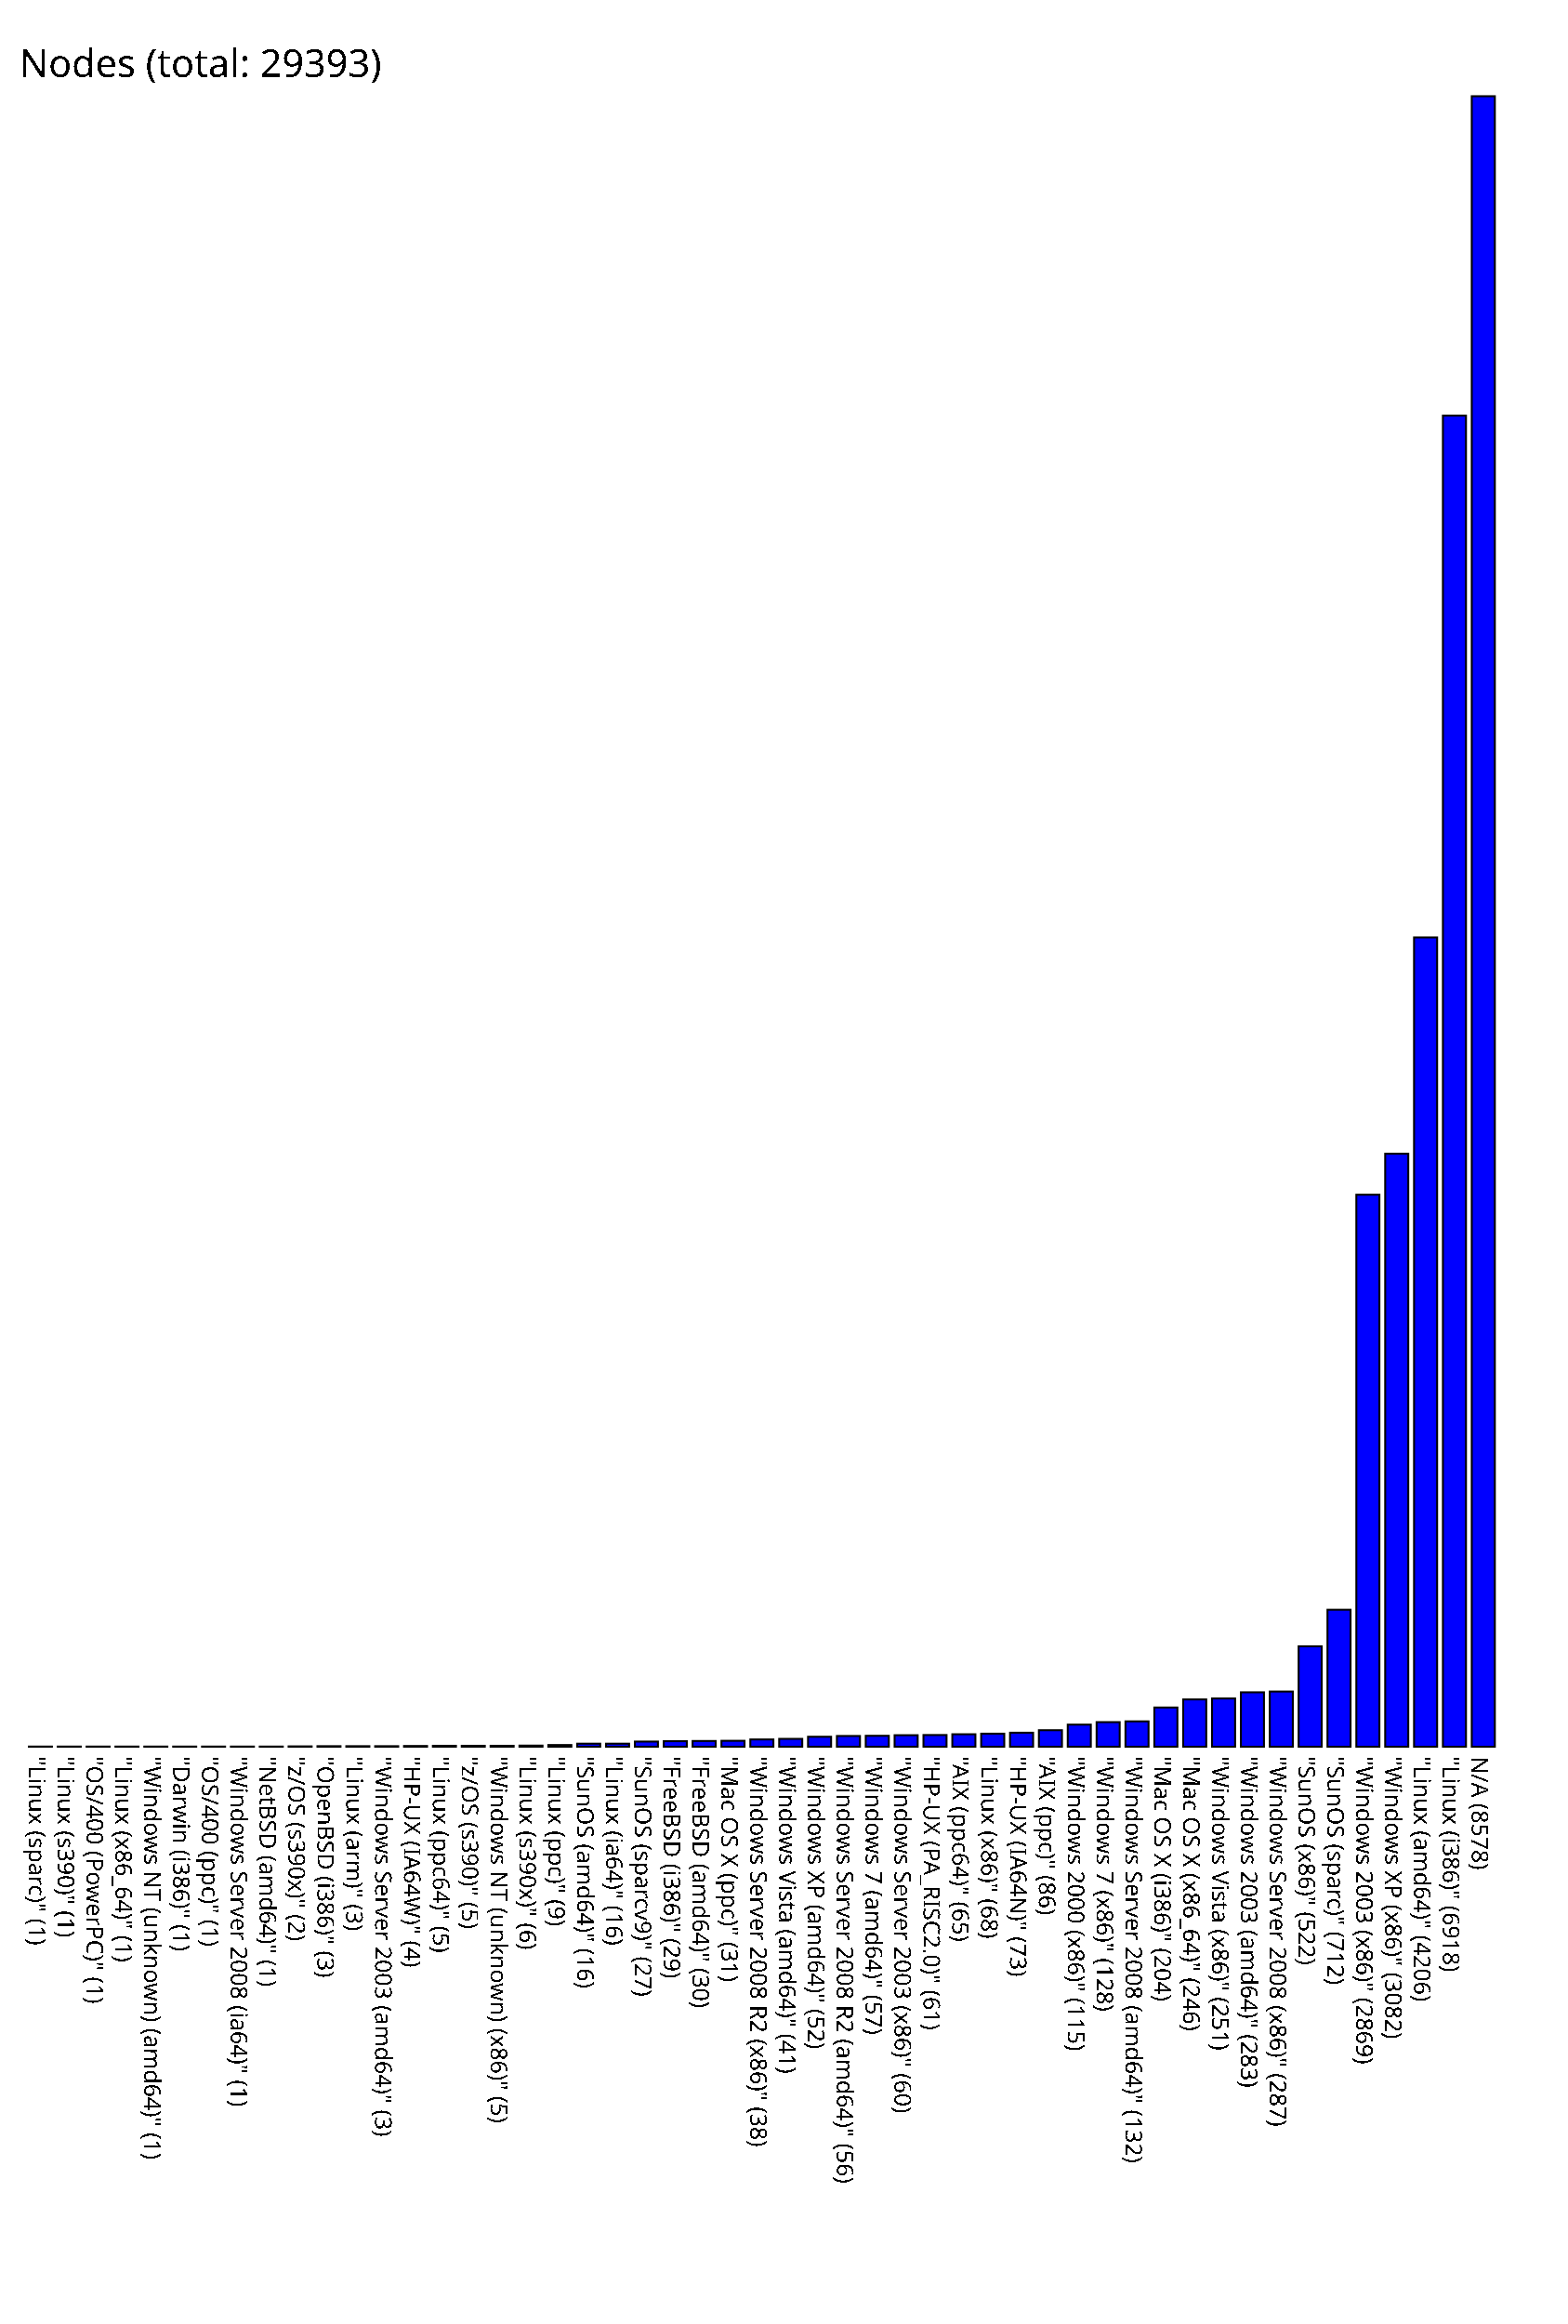
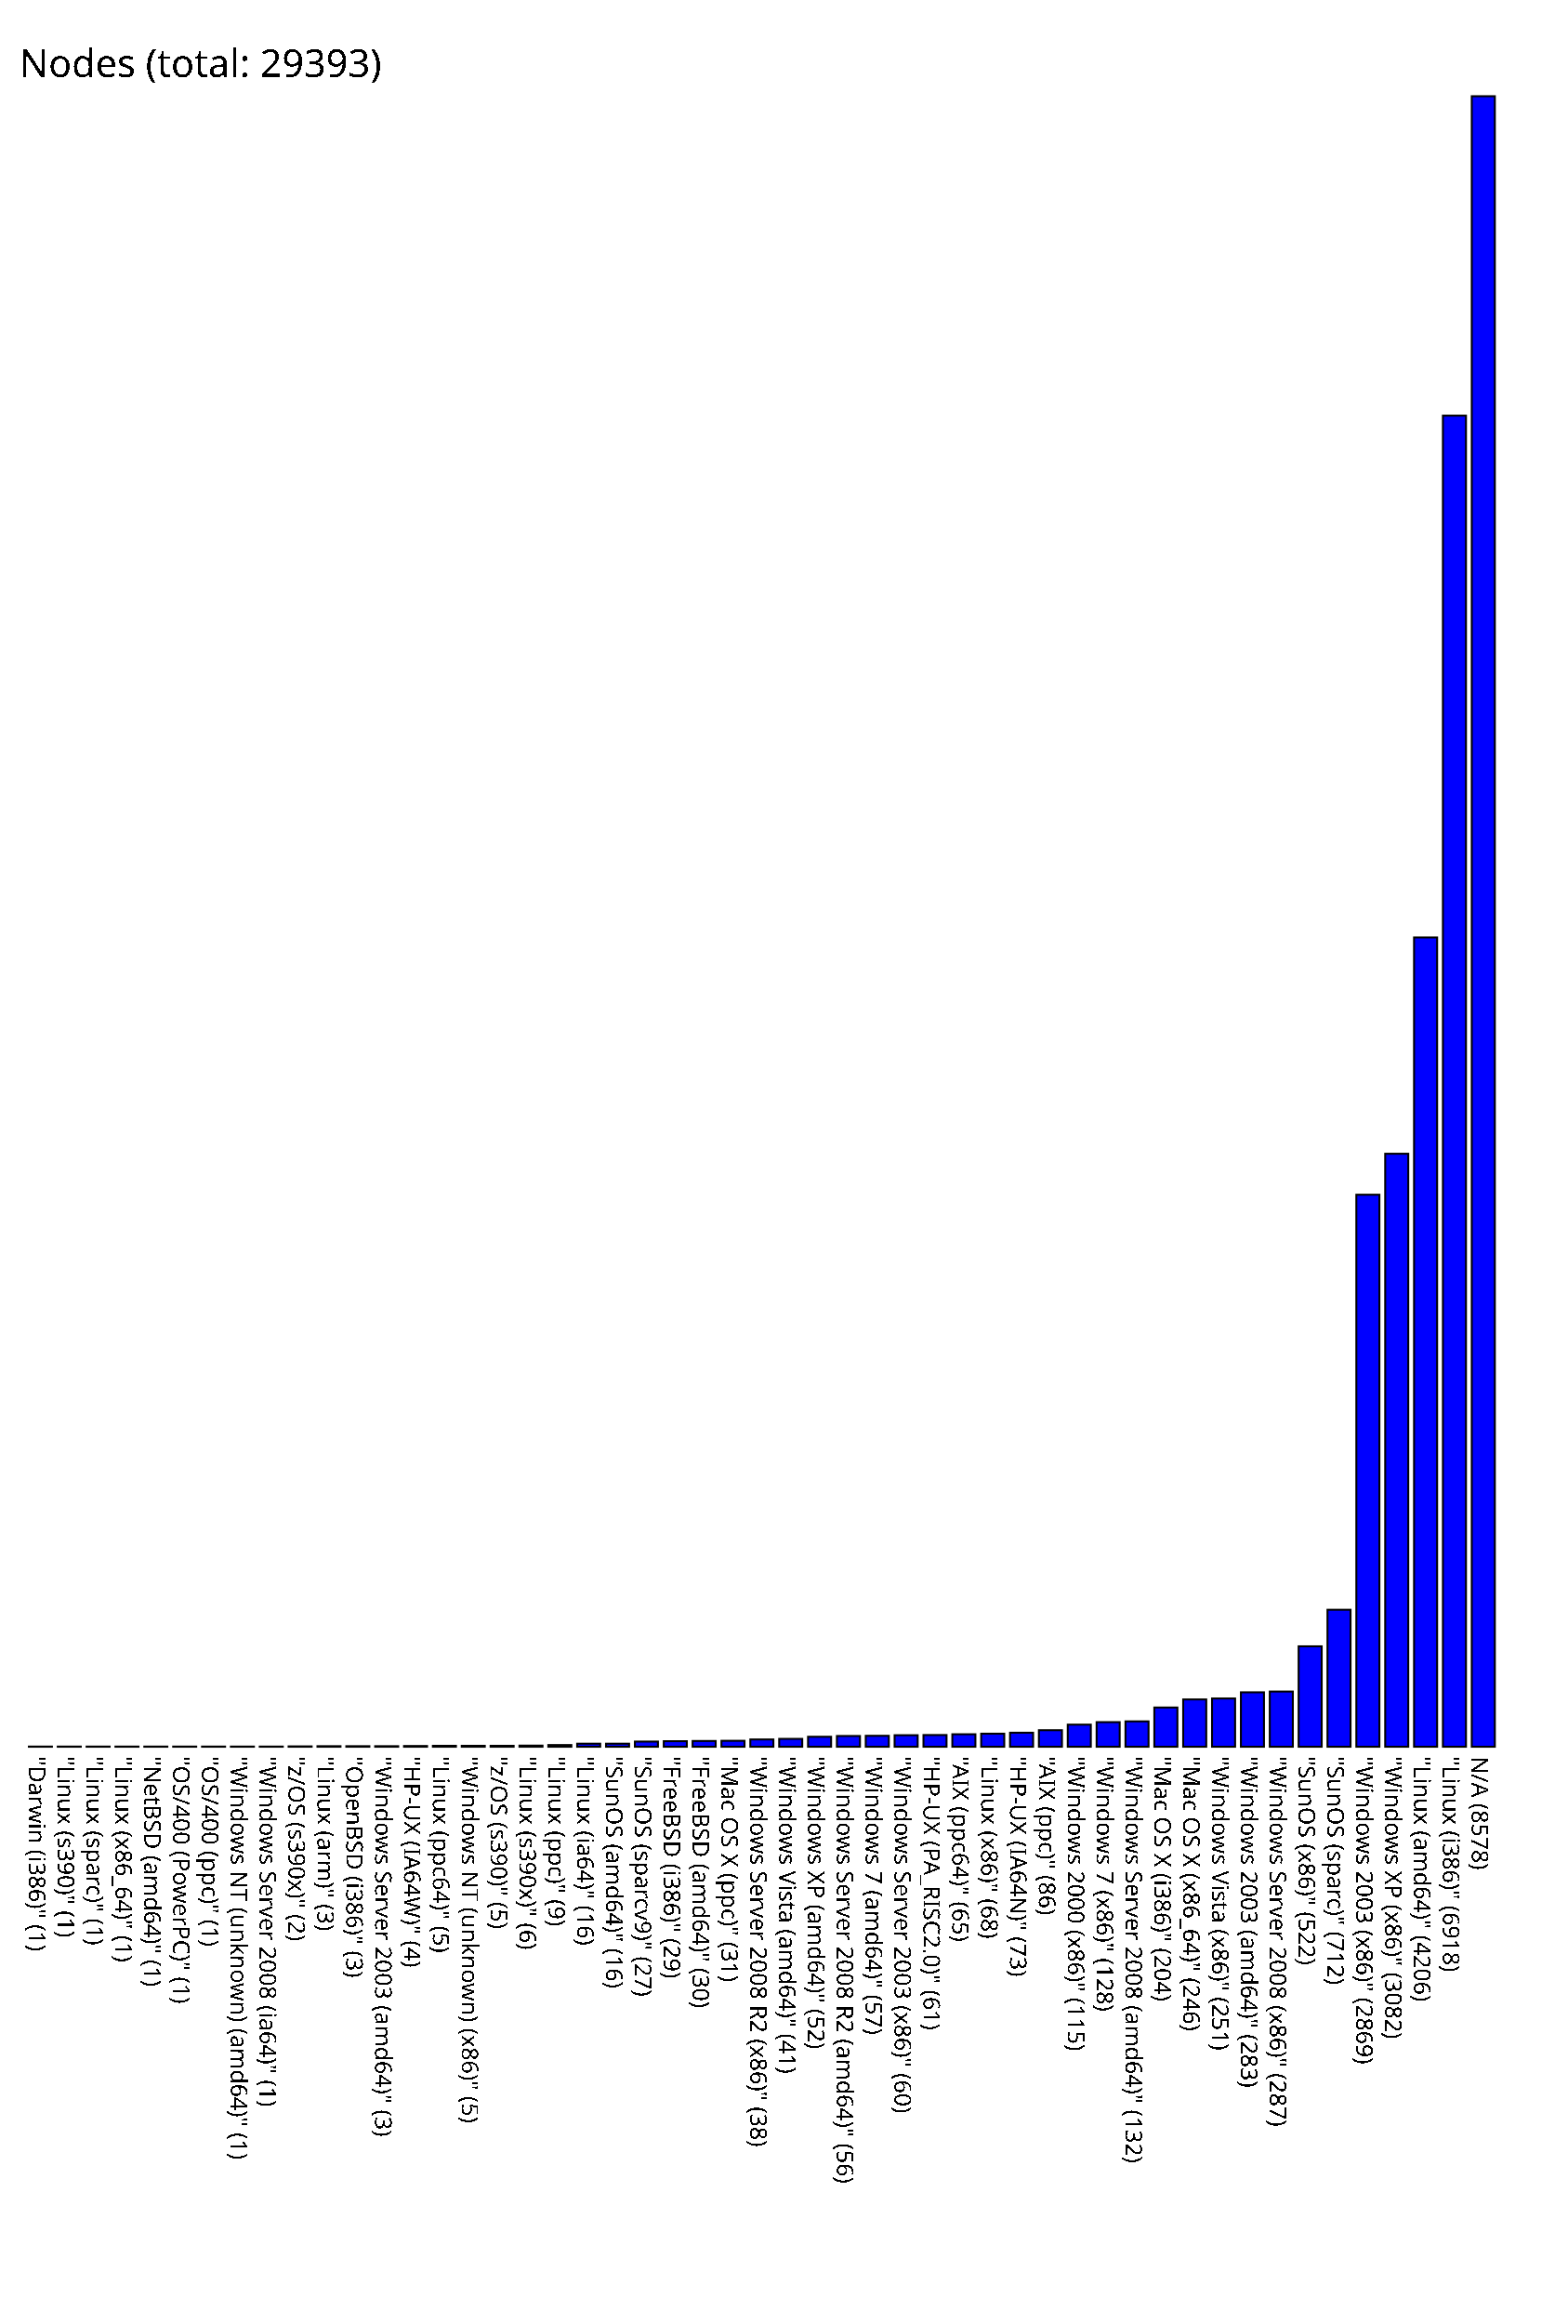
<svg xmlns="http://www.w3.org/2000/svg" version="1.1" preserveAspectRatio="xMidYMid meet" viewBox="0 0 815 1207.8">
  <rect fill="blue" height="0.1" stroke="black" width="12" x="15" y="907.7" />
-   <text x="15" y="912.8" font-family="Tahoma" font-size="12" transform="rotate(90 15,912.8)" text-rendering="optimizeSpeed" fill="#000000;">"Linux (sparc)" (1)</text>
+   <text x="15" y="912.8" font-family="Tahoma" font-size="12" transform="rotate(90 15,912.8)" text-rendering="optimizeSpeed" fill="#000000;">"Darwin (i386)" (1)</text>
  <rect fill="blue" height="0.1" stroke="black" width="12" x="30" y="907.7" />
  <text x="30" y="912.8" font-family="Tahoma" font-size="12" transform="rotate(90 30,912.8)" text-rendering="optimizeSpeed" fill="#000000;">"Linux (s390)" (1)</text>
  <rect fill="blue" height="0.1" stroke="black" width="12" x="45" y="907.7" />
-   <text x="45" y="912.8" font-family="Tahoma" font-size="12" transform="rotate(90 45,912.8)" text-rendering="optimizeSpeed" fill="#000000;">"OS/400 (PowerPC)" (1)</text>
+   <text x="45" y="912.8" font-family="Tahoma" font-size="12" transform="rotate(90 45,912.8)" text-rendering="optimizeSpeed" fill="#000000;">"Linux (sparc)" (1)</text>
  <rect fill="blue" height="0.1" stroke="black" width="12" x="60" y="907.7" />
  <text x="60" y="912.8" font-family="Tahoma" font-size="12" transform="rotate(90 60,912.8)" text-rendering="optimizeSpeed" fill="#000000;">"Linux (x86_64)" (1)</text>
  <rect fill="blue" height="0.1" stroke="black" width="12" x="75" y="907.7" />
-   <text x="75" y="912.8" font-family="Tahoma" font-size="12" transform="rotate(90 75,912.8)" text-rendering="optimizeSpeed" fill="#000000;">"Windows NT (unknown) (amd64)" (1)</text>
+   <text x="75" y="912.8" font-family="Tahoma" font-size="12" transform="rotate(90 75,912.8)" text-rendering="optimizeSpeed" fill="#000000;">"NetBSD (amd64)" (1)</text>
  <rect fill="blue" height="0.1" stroke="black" width="12" x="90" y="907.7" />
-   <text x="90" y="912.8" font-family="Tahoma" font-size="12" transform="rotate(90 90,912.8)" text-rendering="optimizeSpeed" fill="#000000;">"Darwin (i386)" (1)</text>
+   <text x="90" y="912.8" font-family="Tahoma" font-size="12" transform="rotate(90 90,912.8)" text-rendering="optimizeSpeed" fill="#000000;">"OS/400 (PowerPC)" (1)</text>
  <rect fill="blue" height="0.1" stroke="black" width="12" x="105" y="907.7" />
  <text x="105" y="912.8" font-family="Tahoma" font-size="12" transform="rotate(90 105,912.8)" text-rendering="optimizeSpeed" fill="#000000;">"OS/400 (ppc)" (1)</text>
  <rect fill="blue" height="0.1" stroke="black" width="12" x="120" y="907.7" />
-   <text x="120" y="912.8" font-family="Tahoma" font-size="12" transform="rotate(90 120,912.8)" text-rendering="optimizeSpeed" fill="#000000;">"Windows Server 2008 (ia64)" (1)</text>
+   <text x="120" y="912.8" font-family="Tahoma" font-size="12" transform="rotate(90 120,912.8)" text-rendering="optimizeSpeed" fill="#000000;">"Windows NT (unknown) (amd64)" (1)</text>
  <rect fill="blue" height="0.1" stroke="black" width="12" x="135" y="907.7" />
-   <text x="135" y="912.8" font-family="Tahoma" font-size="12" transform="rotate(90 135,912.8)" text-rendering="optimizeSpeed" fill="#000000;">"NetBSD (amd64)" (1)</text>
+   <text x="135" y="912.8" font-family="Tahoma" font-size="12" transform="rotate(90 135,912.8)" text-rendering="optimizeSpeed" fill="#000000;">"Windows Server 2008 (ia64)" (1)</text>
  <rect fill="blue" height="0.2" stroke="black" width="12" x="150" y="907.6" />
  <text x="150" y="912.8" font-family="Tahoma" font-size="12" transform="rotate(90 150,912.8)" text-rendering="optimizeSpeed" fill="#000000;">"z/OS (s390x)" (2)</text>
  <rect fill="blue" height="0.3" stroke="black" width="12" x="165" y="907.5" />
-   <text x="165" y="912.8" font-family="Tahoma" font-size="12" transform="rotate(90 165,912.8)" text-rendering="optimizeSpeed" fill="#000000;">"OpenBSD (i386)" (3)</text>
+   <text x="165" y="912.8" font-family="Tahoma" font-size="12" transform="rotate(90 165,912.8)" text-rendering="optimizeSpeed" fill="#000000;">"Linux (arm)" (3)</text>
  <rect fill="blue" height="0.3" stroke="black" width="12" x="180" y="907.5" />
-   <text x="180" y="912.8" font-family="Tahoma" font-size="12" transform="rotate(90 180,912.8)" text-rendering="optimizeSpeed" fill="#000000;">"Linux (arm)" (3)</text>
+   <text x="180" y="912.8" font-family="Tahoma" font-size="12" transform="rotate(90 180,912.8)" text-rendering="optimizeSpeed" fill="#000000;">"OpenBSD (i386)" (3)</text>
  <rect fill="blue" height="0.3" stroke="black" width="12" x="195" y="907.5" />
  <text x="195" y="912.8" font-family="Tahoma" font-size="12" transform="rotate(90 195,912.8)" text-rendering="optimizeSpeed" fill="#000000;">"Windows Server 2003 (amd64)" (3)</text>
  <rect fill="blue" height="0.4" stroke="black" width="12" x="210" y="907.4" />
  <text x="210" y="912.8" font-family="Tahoma" font-size="12" transform="rotate(90 210,912.8)" text-rendering="optimizeSpeed" fill="#000000;">"HP-UX (IA64W)" (4)</text>
  <rect fill="blue" height="0.5" stroke="black" width="12" x="225" y="907.3" />
  <text x="225" y="912.8" font-family="Tahoma" font-size="12" transform="rotate(90 225,912.8)" text-rendering="optimizeSpeed" fill="#000000;">"Linux (ppc64)" (5)</text>
  <rect fill="blue" height="0.5" stroke="black" width="12" x="240" y="907.3" />
-   <text x="240" y="912.8" font-family="Tahoma" font-size="12" transform="rotate(90 240,912.8)" text-rendering="optimizeSpeed" fill="#000000;">"z/OS (s390)" (5)</text>
+   <text x="240" y="912.8" font-family="Tahoma" font-size="12" transform="rotate(90 240,912.8)" text-rendering="optimizeSpeed" fill="#000000;">"Windows NT (unknown) (x86)" (5)</text>
  <rect fill="blue" height="0.5" stroke="black" width="12" x="255" y="907.3" />
-   <text x="255" y="912.8" font-family="Tahoma" font-size="12" transform="rotate(90 255,912.8)" text-rendering="optimizeSpeed" fill="#000000;">"Windows NT (unknown) (x86)" (5)</text>
+   <text x="255" y="912.8" font-family="Tahoma" font-size="12" transform="rotate(90 255,912.8)" text-rendering="optimizeSpeed" fill="#000000;">"z/OS (s390)" (5)</text>
  <rect fill="blue" height="0.6" stroke="black" width="12" x="270" y="907.2" />
  <text x="270" y="912.8" font-family="Tahoma" font-size="12" transform="rotate(90 270,912.8)" text-rendering="optimizeSpeed" fill="#000000;">"Linux (s390x)" (6)</text>
  <rect fill="blue" height="0.9" stroke="black" width="12" x="285" y="906.9" />
  <text x="285" y="912.8" font-family="Tahoma" font-size="12" transform="rotate(90 285,912.8)" text-rendering="optimizeSpeed" fill="#000000;">"Linux (ppc)" (9)</text>
  <rect fill="blue" height="1.6" stroke="black" width="12" x="300" y="906.2" />
-   <text x="300" y="912.8" font-family="Tahoma" font-size="12" transform="rotate(90 300,912.8)" text-rendering="optimizeSpeed" fill="#000000;">"SunOS (amd64)" (16)</text>
+   <text x="300" y="912.8" font-family="Tahoma" font-size="12" transform="rotate(90 300,912.8)" text-rendering="optimizeSpeed" fill="#000000;">"Linux (ia64)" (16)</text>
  <rect fill="blue" height="1.6" stroke="black" width="12" x="315" y="906.2" />
-   <text x="315" y="912.8" font-family="Tahoma" font-size="12" transform="rotate(90 315,912.8)" text-rendering="optimizeSpeed" fill="#000000;">"Linux (ia64)" (16)</text>
+   <text x="315" y="912.8" font-family="Tahoma" font-size="12" transform="rotate(90 315,912.8)" text-rendering="optimizeSpeed" fill="#000000;">"SunOS (amd64)" (16)</text>
  <rect fill="blue" height="2.7" stroke="black" width="12" x="330" y="905.1" />
  <text x="330" y="912.8" font-family="Tahoma" font-size="12" transform="rotate(90 330,912.8)" text-rendering="optimizeSpeed" fill="#000000;">"SunOS (sparcv9)" (27)</text>
  <rect fill="blue" height="2.9" stroke="black" width="12" x="345" y="904.9" />
  <text x="345" y="912.8" font-family="Tahoma" font-size="12" transform="rotate(90 345,912.8)" text-rendering="optimizeSpeed" fill="#000000;">"FreeBSD (i386)" (29)</text>
  <rect fill="blue" height="3" stroke="black" width="12" x="360" y="904.8" />
  <text x="360" y="912.8" font-family="Tahoma" font-size="12" transform="rotate(90 360,912.8)" text-rendering="optimizeSpeed" fill="#000000;">"FreeBSD (amd64)" (30)</text>
  <rect fill="blue" height="3.1" stroke="black" width="12" x="375" y="904.7" />
  <text x="375" y="912.8" font-family="Tahoma" font-size="12" transform="rotate(90 375,912.8)" text-rendering="optimizeSpeed" fill="#000000;">"Mac OS X (ppc)" (31)</text>
  <rect fill="blue" height="3.8" stroke="black" width="12" x="390" y="904.0" />
  <text x="390" y="912.8" font-family="Tahoma" font-size="12" transform="rotate(90 390,912.8)" text-rendering="optimizeSpeed" fill="#000000;">"Windows Server 2008 R2 (x86)" (38)</text>
  <rect fill="blue" height="4.1" stroke="black" width="12" x="405" y="903.7" />
  <text x="405" y="912.8" font-family="Tahoma" font-size="12" transform="rotate(90 405,912.8)" text-rendering="optimizeSpeed" fill="#000000;">"Windows Vista (amd64)" (41)</text>
  <rect fill="blue" height="5.2" stroke="black" width="12" x="420" y="902.6" />
  <text x="420" y="912.8" font-family="Tahoma" font-size="12" transform="rotate(90 420,912.8)" text-rendering="optimizeSpeed" fill="#000000;">"Windows XP (amd64)" (52)</text>
  <rect fill="blue" height="5.6" stroke="black" width="12" x="435" y="902.2" />
  <text x="435" y="912.8" font-family="Tahoma" font-size="12" transform="rotate(90 435,912.8)" text-rendering="optimizeSpeed" fill="#000000;">"Windows Server 2008 R2 (amd64)" (56)</text>
  <rect fill="blue" height="5.7" stroke="black" width="12" x="450" y="902.1" />
  <text x="450" y="912.8" font-family="Tahoma" font-size="12" transform="rotate(90 450,912.8)" text-rendering="optimizeSpeed" fill="#000000;">"Windows 7 (amd64)" (57)</text>
  <rect fill="blue" height="6" stroke="black" width="12" x="465" y="901.8" />
  <text x="465" y="912.8" font-family="Tahoma" font-size="12" transform="rotate(90 465,912.8)" text-rendering="optimizeSpeed" fill="#000000;">"Windows Server 2003 (x86)" (60)</text>
  <rect fill="blue" height="6.1" stroke="black" width="12" x="480" y="901.7" />
  <text x="480" y="912.8" font-family="Tahoma" font-size="12" transform="rotate(90 480,912.8)" text-rendering="optimizeSpeed" fill="#000000;">"HP-UX (PA_RISC2.0)" (61)</text>
  <rect fill="blue" height="6.5" stroke="black" width="12" x="495" y="901.3" />
  <text x="495" y="912.8" font-family="Tahoma" font-size="12" transform="rotate(90 495,912.8)" text-rendering="optimizeSpeed" fill="#000000;">"AIX (ppc64)" (65)</text>
  <rect fill="blue" height="6.8" stroke="black" width="12" x="510" y="901.0" />
  <text x="510" y="912.8" font-family="Tahoma" font-size="12" transform="rotate(90 510,912.8)" text-rendering="optimizeSpeed" fill="#000000;">"Linux (x86)" (68)</text>
  <rect fill="blue" height="7.3" stroke="black" width="12" x="525" y="900.5" />
  <text x="525" y="912.8" font-family="Tahoma" font-size="12" transform="rotate(90 525,912.8)" text-rendering="optimizeSpeed" fill="#000000;">"HP-UX (IA64N)" (73)</text>
  <rect fill="blue" height="8.6" stroke="black" width="12" x="540" y="899.2" />
  <text x="540" y="912.8" font-family="Tahoma" font-size="12" transform="rotate(90 540,912.8)" text-rendering="optimizeSpeed" fill="#000000;">"AIX (ppc)" (86)</text>
  <rect fill="blue" height="11.5" stroke="black" width="12" x="555" y="896.3" />
  <text x="555" y="912.8" font-family="Tahoma" font-size="12" transform="rotate(90 555,912.8)" text-rendering="optimizeSpeed" fill="#000000;">"Windows 2000 (x86)" (115)</text>
  <rect fill="blue" height="12.8" stroke="black" width="12" x="570" y="895.0" />
  <text x="570" y="912.8" font-family="Tahoma" font-size="12" transform="rotate(90 570,912.8)" text-rendering="optimizeSpeed" fill="#000000;">"Windows 7 (x86)" (128)</text>
  <rect fill="blue" height="13.2" stroke="black" width="12" x="585" y="894.6" />
  <text x="585" y="912.8" font-family="Tahoma" font-size="12" transform="rotate(90 585,912.8)" text-rendering="optimizeSpeed" fill="#000000;">"Windows Server 2008 (amd64)" (132)</text>
  <rect fill="blue" height="20.4" stroke="black" width="12" x="600" y="887.4" />
  <text x="600" y="912.8" font-family="Tahoma" font-size="12" transform="rotate(90 600,912.8)" text-rendering="optimizeSpeed" fill="#000000;">"Mac OS X (i386)" (204)</text>
  <rect fill="blue" height="24.6" stroke="black" width="12" x="615" y="883.2" />
  <text x="615" y="912.8" font-family="Tahoma" font-size="12" transform="rotate(90 615,912.8)" text-rendering="optimizeSpeed" fill="#000000;">"Mac OS X (x86_64)" (246)</text>
  <rect fill="blue" height="25.1" stroke="black" width="12" x="630" y="882.7" />
  <text x="630" y="912.8" font-family="Tahoma" font-size="12" transform="rotate(90 630,912.8)" text-rendering="optimizeSpeed" fill="#000000;">"Windows Vista (x86)" (251)</text>
  <rect fill="blue" height="28.3" stroke="black" width="12" x="645" y="879.5" />
  <text x="645" y="912.8" font-family="Tahoma" font-size="12" transform="rotate(90 645,912.8)" text-rendering="optimizeSpeed" fill="#000000;">"Windows 2003 (amd64)" (283)</text>
  <rect fill="blue" height="28.7" stroke="black" width="12" x="660" y="879.1" />
  <text x="660" y="912.8" font-family="Tahoma" font-size="12" transform="rotate(90 660,912.8)" text-rendering="optimizeSpeed" fill="#000000;">"Windows Server 2008 (x86)" (287)</text>
  <rect fill="blue" height="52.2" stroke="black" width="12" x="675" y="855.6" />
  <text x="675" y="912.8" font-family="Tahoma" font-size="12" transform="rotate(90 675,912.8)" text-rendering="optimizeSpeed" fill="#000000;">"SunOS (x86)" (522)</text>
  <rect fill="blue" height="71.2" stroke="black" width="12" x="690" y="836.6" />
  <text x="690" y="912.8" font-family="Tahoma" font-size="12" transform="rotate(90 690,912.8)" text-rendering="optimizeSpeed" fill="#000000;">"SunOS (sparc)" (712)</text>
  <rect fill="blue" height="286.9" stroke="black" width="12" x="705" y="620.9" />
  <text x="705" y="912.8" font-family="Tahoma" font-size="12" transform="rotate(90 705,912.8)" text-rendering="optimizeSpeed" fill="#000000;">"Windows 2003 (x86)" (2869)</text>
  <rect fill="blue" height="308.2" stroke="black" width="12" x="720" y="599.6" />
  <text x="720" y="912.8" font-family="Tahoma" font-size="12" transform="rotate(90 720,912.8)" text-rendering="optimizeSpeed" fill="#000000;">"Windows XP (x86)" (3082)</text>
  <rect fill="blue" height="420.6" stroke="black" width="12" x="735" y="487.2" />
  <text x="735" y="912.8" font-family="Tahoma" font-size="12" transform="rotate(90 735,912.8)" text-rendering="optimizeSpeed" fill="#000000;">"Linux (amd64)" (4206)</text>
  <rect fill="blue" height="691.8" stroke="black" width="12" x="750" y="216.0" />
  <text x="750" y="912.8" font-family="Tahoma" font-size="12" transform="rotate(90 750,912.8)" text-rendering="optimizeSpeed" fill="#000000;">"Linux (i386)" (6918)</text>
  <rect fill="blue" height="857.8" stroke="black" width="12" x="765" y="50.0" />
  <text x="765" y="912.8" font-family="Tahoma" font-size="12" transform="rotate(90 765,912.8)" text-rendering="optimizeSpeed" fill="#000000;">N/A (8578)</text>
  <text x="10" y="40" font-family="Tahoma" font-size="20" text-rendering="optimizeSpeed" fill="#000000;">Nodes (total: 29393)</text>
</svg>
